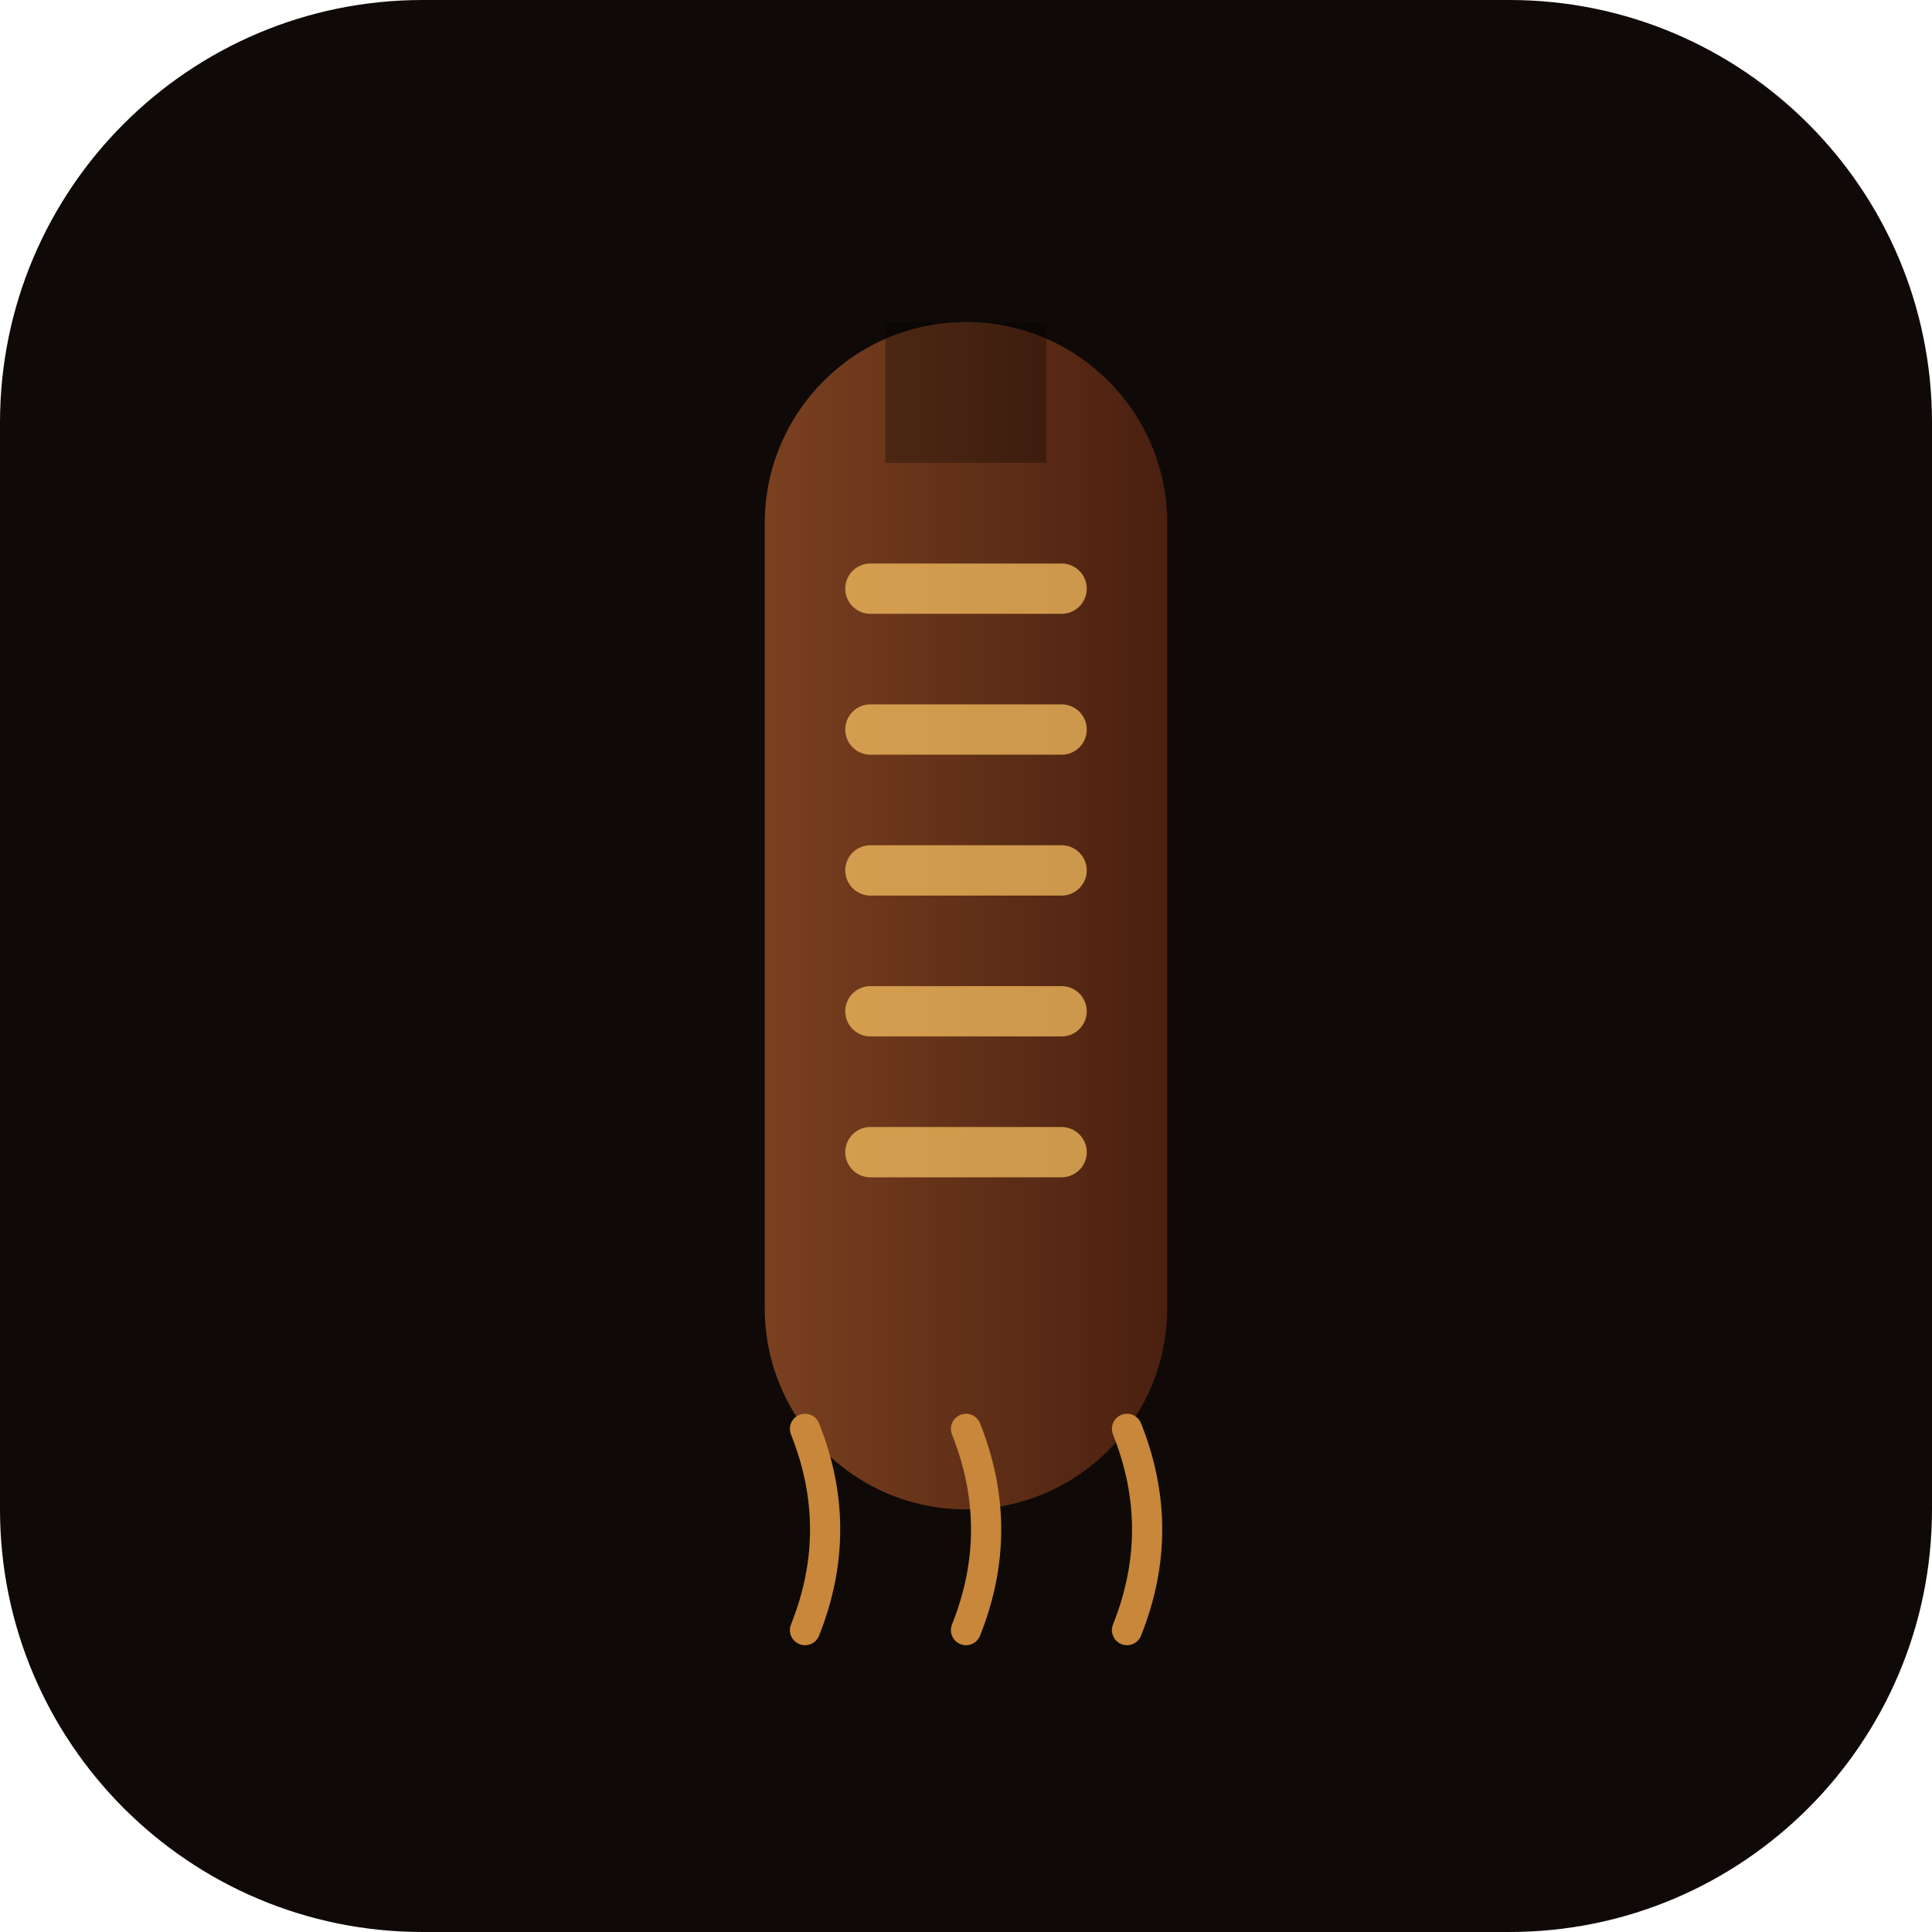
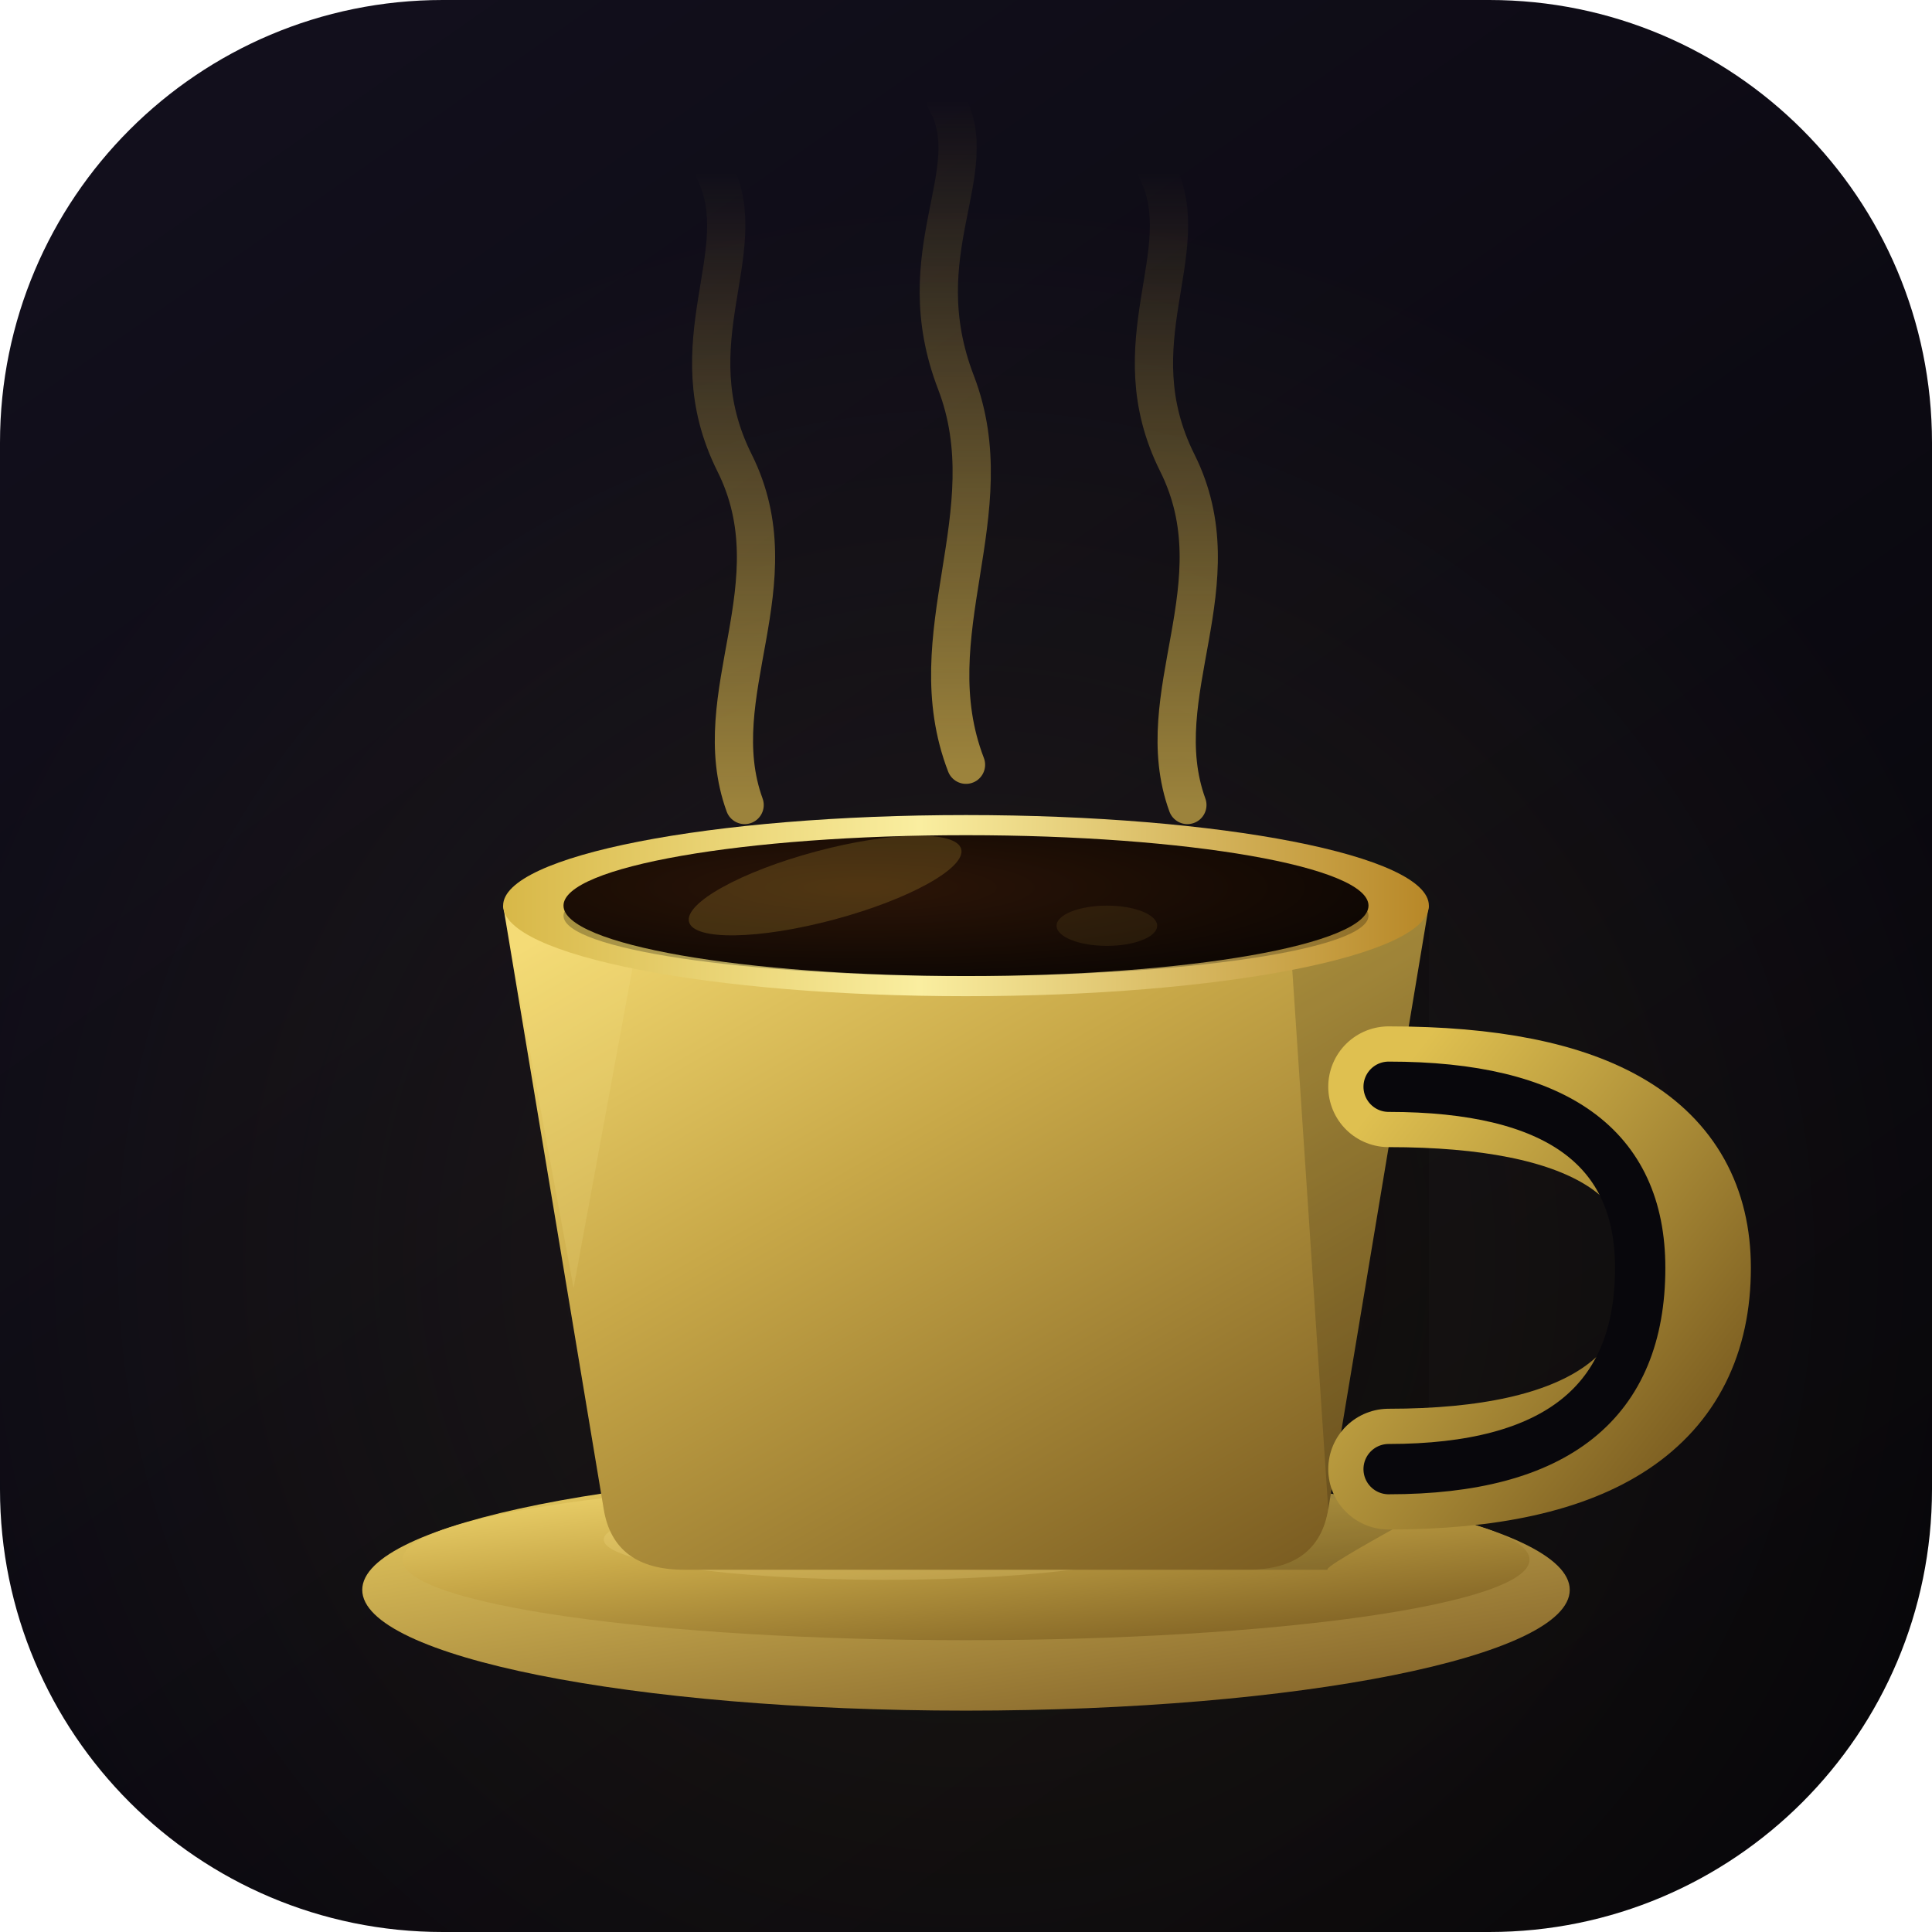
<svg xmlns="http://www.w3.org/2000/svg" viewBox="0 0 192 192">
-   <rect width="192" height="192" rx="42" fill="#0f0a07" />
-   <rect x="76" y="32" width="40" height="118" rx="20" fill="url(#cg)" />
-   <rect x="88" y="32" width="16" height="14" rx="0" fill="rgba(0,0,0,0.3)" />
-   <rect x="84" y="56" width="24" height="5" rx="2.5" fill="rgba(255,200,100,0.7)" />
-   <rect x="84" y="70" width="24" height="5" rx="2.5" fill="rgba(255,200,100,0.7)" />
-   <rect x="84" y="84" width="24" height="5" rx="2.5" fill="rgba(255,200,100,0.7)" />
-   <rect x="84" y="98" width="24" height="5" rx="2.5" fill="rgba(255,200,100,0.7)" />
-   <rect x="84" y="112" width="24" height="5" rx="2.5" fill="rgba(255,200,100,0.7)" />
-   <path d="M80 162 Q84 152 80 142" stroke="#c8873a" stroke-width="3" fill="none" stroke-linecap="round" />
-   <path d="M96 162 Q100 152 96 142" stroke="#c8873a" stroke-width="3" fill="none" stroke-linecap="round" />
-   <path d="M112 162 Q116 152 112 142" stroke="#c8873a" stroke-width="3" fill="none" stroke-linecap="round" />
  <defs>
-     <linearGradient id="cg" x1="0" y1="0" x2="1" y2="0">
-       <stop offset="0%" stop-color="#7a4020" />
-       <stop offset="100%" stop-color="#4a2010" />
+     <linearGradient id="bg" x1="0" y1="0" x2="0.7" y2="1">
+       <stop offset="0%" stop-color="#13101e" />
+       <stop offset="100%" stop-color="#07060a" />
    </linearGradient>
+     <linearGradient id="cupGold" x1="0.1" y1="0" x2="0.9" y2="1">
+       <stop offset="0%" stop-color="#f2d870" />
+       <stop offset="38%" stop-color="#c8a848" />
+       <stop offset="100%" stop-color="#785a20" />
+     </linearGradient>
+     <linearGradient id="rimGold" x1="0" y1="0" x2="1" y2="0">
+       <stop offset="0%" stop-color="#d8b848" />
+       <stop offset="45%" stop-color="#faeea0" />
+       <stop offset="100%" stop-color="#b88828" />
+     </linearGradient>
+     <linearGradient id="handleGold" x1="0" y1="0" x2="1" y2="1">
+       <stop offset="0%" stop-color="#dfc050" />
+       <stop offset="100%" stop-color="#7a5c20" />
+     </linearGradient>
+     <linearGradient id="saucerGold" x1="0.1" y1="0" x2="0.9" y2="1">
+       <stop offset="0%" stop-color="#e8cc60" />
+       <stop offset="100%" stop-color="#806028" />
+     </linearGradient>
+     <linearGradient id="steamFade" x1="0" y1="1" x2="0" y2="0">
+       <stop offset="0%" stop-color="#c8a848" stop-opacity="0.75" />
+       <stop offset="60%" stop-color="#c8a848" stop-opacity="0.30" />
+       <stop offset="100%" stop-color="#c8a848" stop-opacity="0" />
+     </linearGradient>
+     <radialGradient id="coffeeRG" cx="0.37" cy="0.37" r="0.72">
+       <stop offset="0%" stop-color="#2c1507" />
+       <stop offset="100%" stop-color="#0c0603" />
+     </radialGradient>
+     <radialGradient id="glowRG" cx="0.5" cy="0.65" r="0.55">
+       <stop offset="0%" stop-color="#c8a848" stop-opacity="0.10" />
+       <stop offset="100%" stop-color="#c8a848" stop-opacity="0" />
+     </radialGradient>
  </defs>
+   <rect width="192" height="192" rx="44" fill="url(#bg)" />
+   <rect width="192" height="192" rx="44" fill="url(#glowRG)" />
+   <path d="M74,80 C70,69 79,58 73,46 C67,34 75,25 71,17" stroke="url(#steamFade)" stroke-width="3.8" fill="none" stroke-linecap="round" />
+   <path d="M96,76 C91,63 100,51 95,38 C90,25 98,17 94,10" stroke="url(#steamFade)" stroke-width="3.8" fill="none" stroke-linecap="round" />
+   <path d="M118,80 C114,69 123,58 117,46 C111,34 119,25 115,17" stroke="url(#steamFade)" stroke-width="3.8" fill="none" stroke-linecap="round" />
+   <ellipse cx="96" cy="158" rx="60" ry="12" fill="url(#saucerGold)" />
+   <ellipse cx="96" cy="155" rx="56" ry="8" fill="url(#cupGold)" />
+   <ellipse cx="88" cy="153" rx="28" ry="4" fill="rgba(255,235,150,0.18)" />
+   <path d="M50,90 L60,150 Q61,156 68,156 L124,156 Q131,156 132,150 L142,90 Z" fill="url(#cupGold)" />
+   <path d="M50,90 L57,128 L64,90 Z" fill="rgba(255,240,160,0.13)" />
+   <path d="M128,90 L132,150 Q131,156 124,156 L132,156 Q131,156 142,150 L142,90 Z" fill="rgba(0,0,0,0.16)" />
+   <ellipse cx="96" cy="90" rx="46" ry="9" fill="url(#rimGold)" />
+   <ellipse cx="96" cy="91" rx="40" ry="6" fill="rgba(0,0,0,0.25)" />
+   <ellipse cx="96" cy="90" rx="40" ry="7" fill="url(#coffeeRG)" />
+   <ellipse cx="82" cy="88" rx="14" ry="3.5" fill="rgba(210,170,60,0.22)" transform="rotate(-15 82 88)" />
+   <ellipse cx="110" cy="92" rx="5" ry="2" fill="rgba(210,170,60,0.10)" />
+   <path d="M138,108 Q168,108 168,126 Q168,146 138,146" stroke="url(#handleGold)" stroke-width="12" fill="none" stroke-linecap="round" />
+   <path d="M138,108 Q163,108 163,126 Q163,146 138,146" stroke="#08070c" stroke-width="5" fill="none" stroke-linecap="round" />
</svg>
